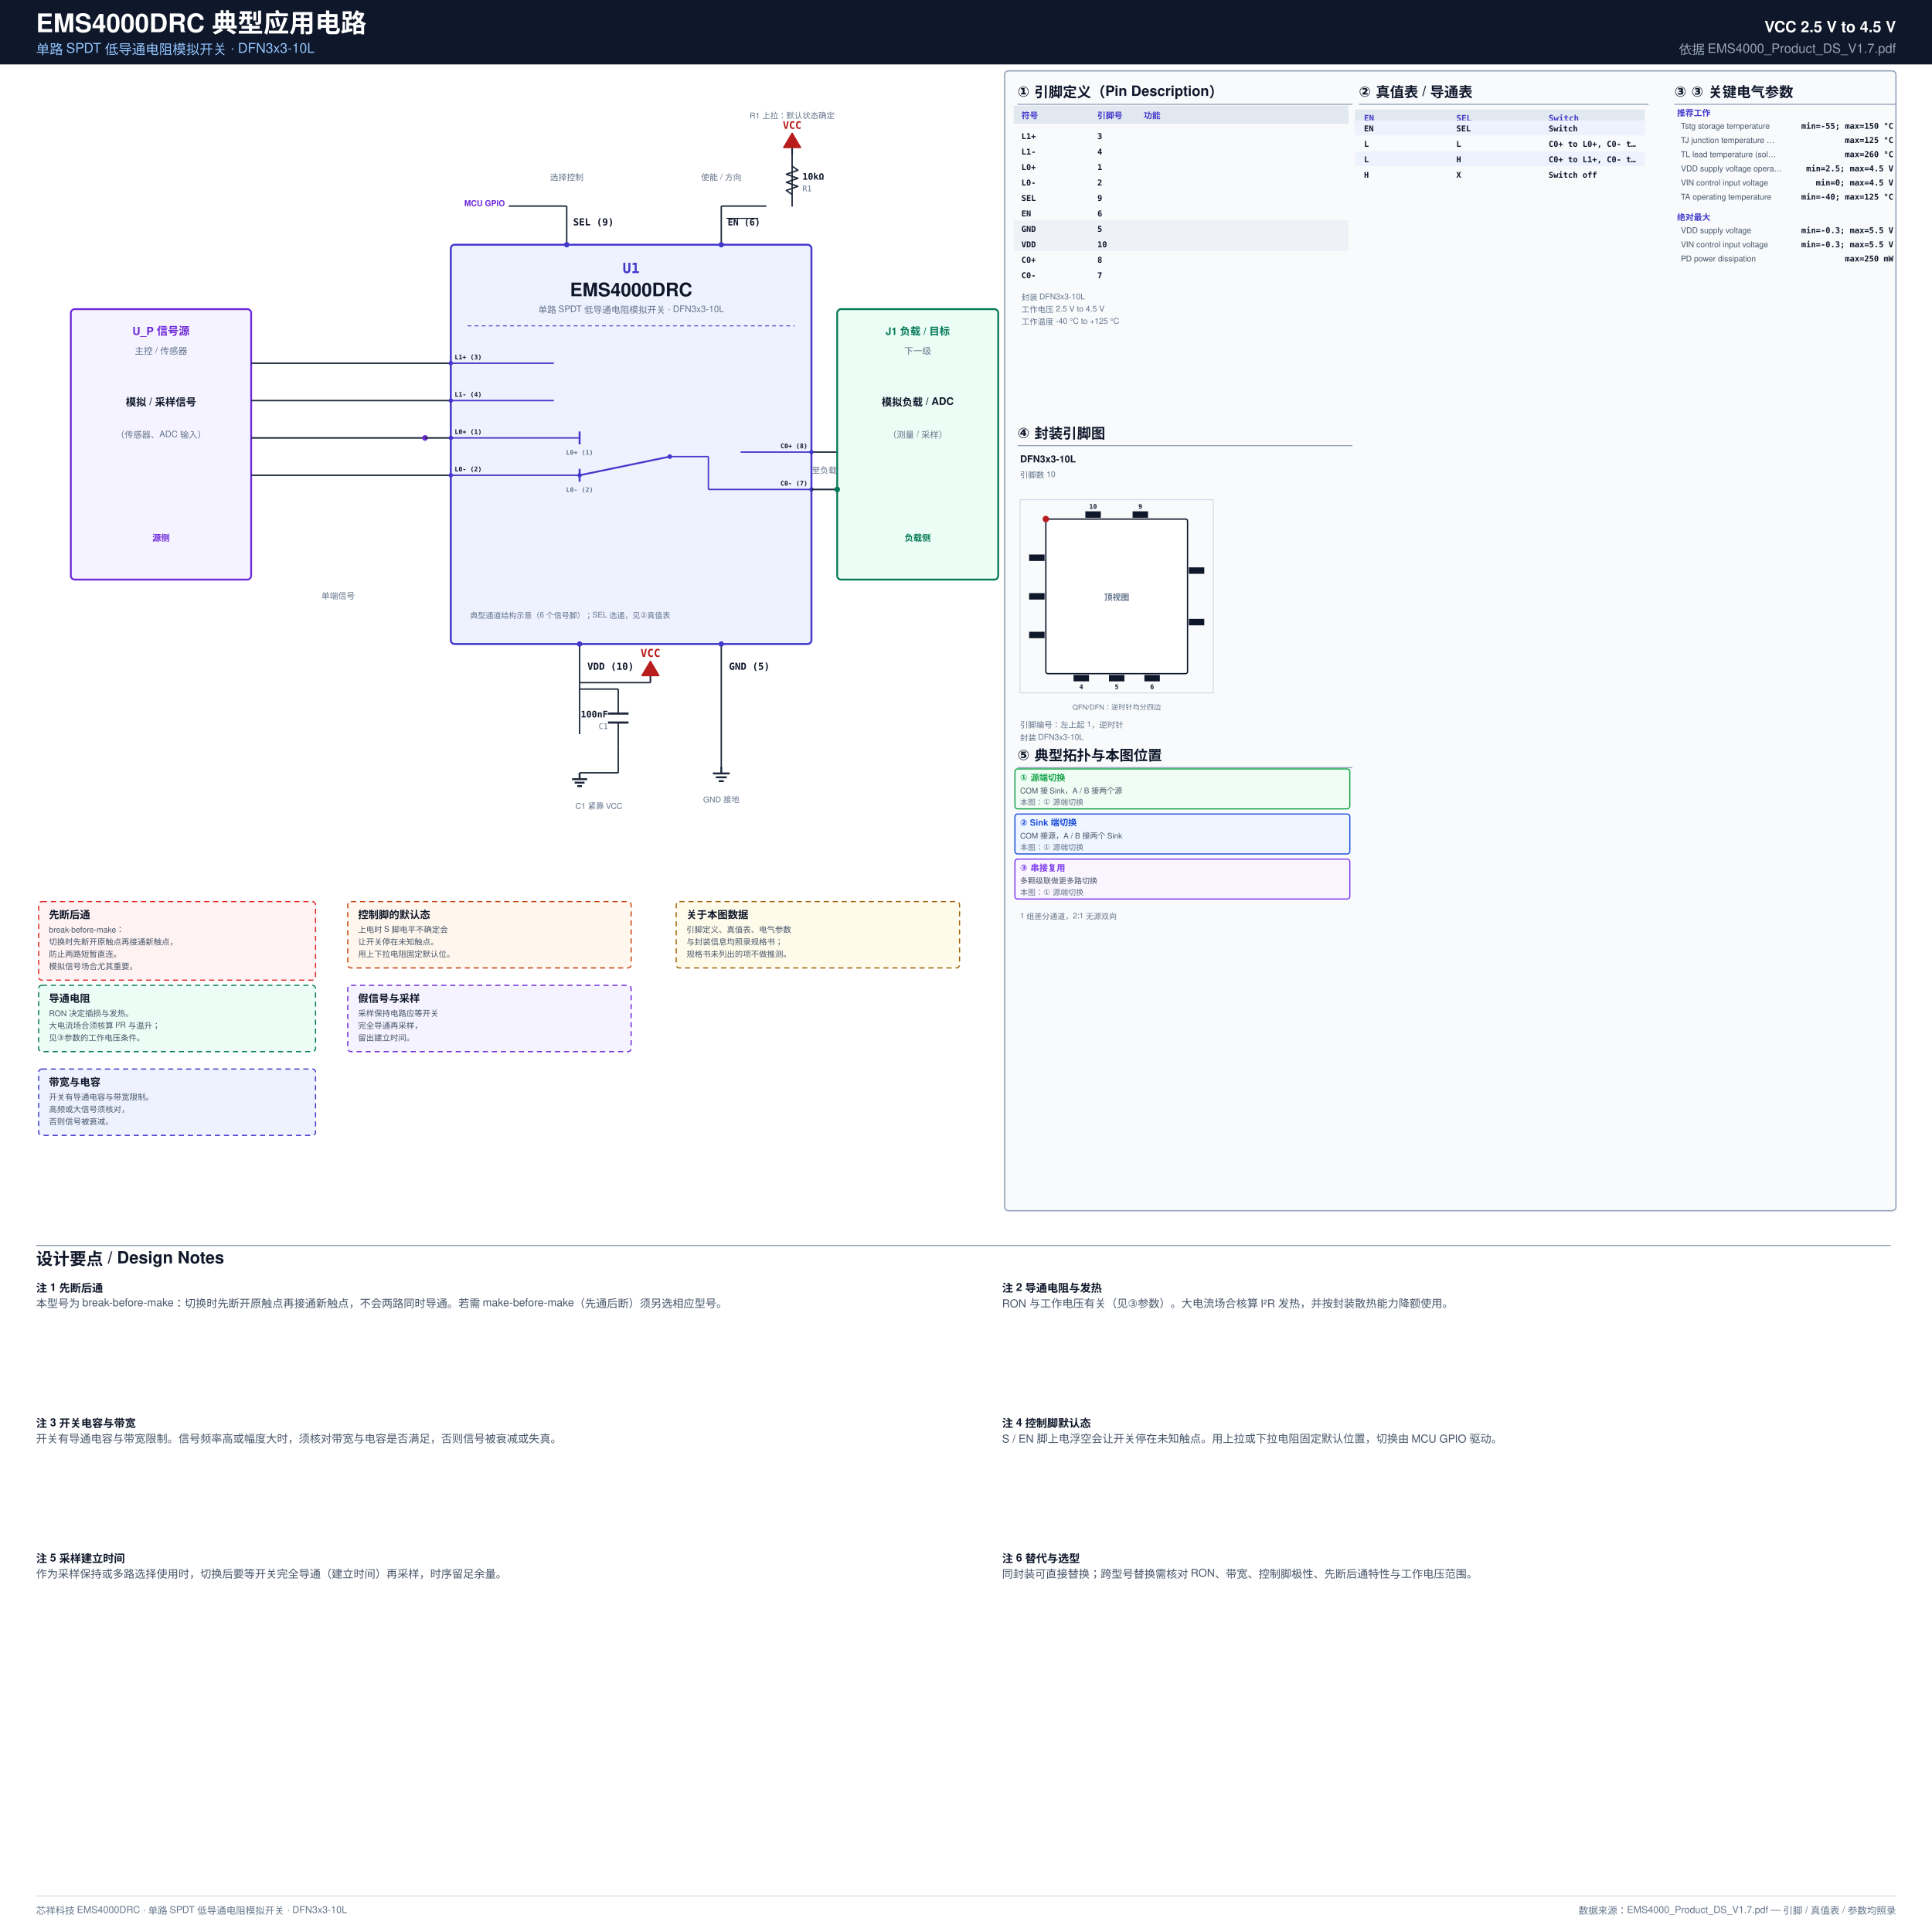
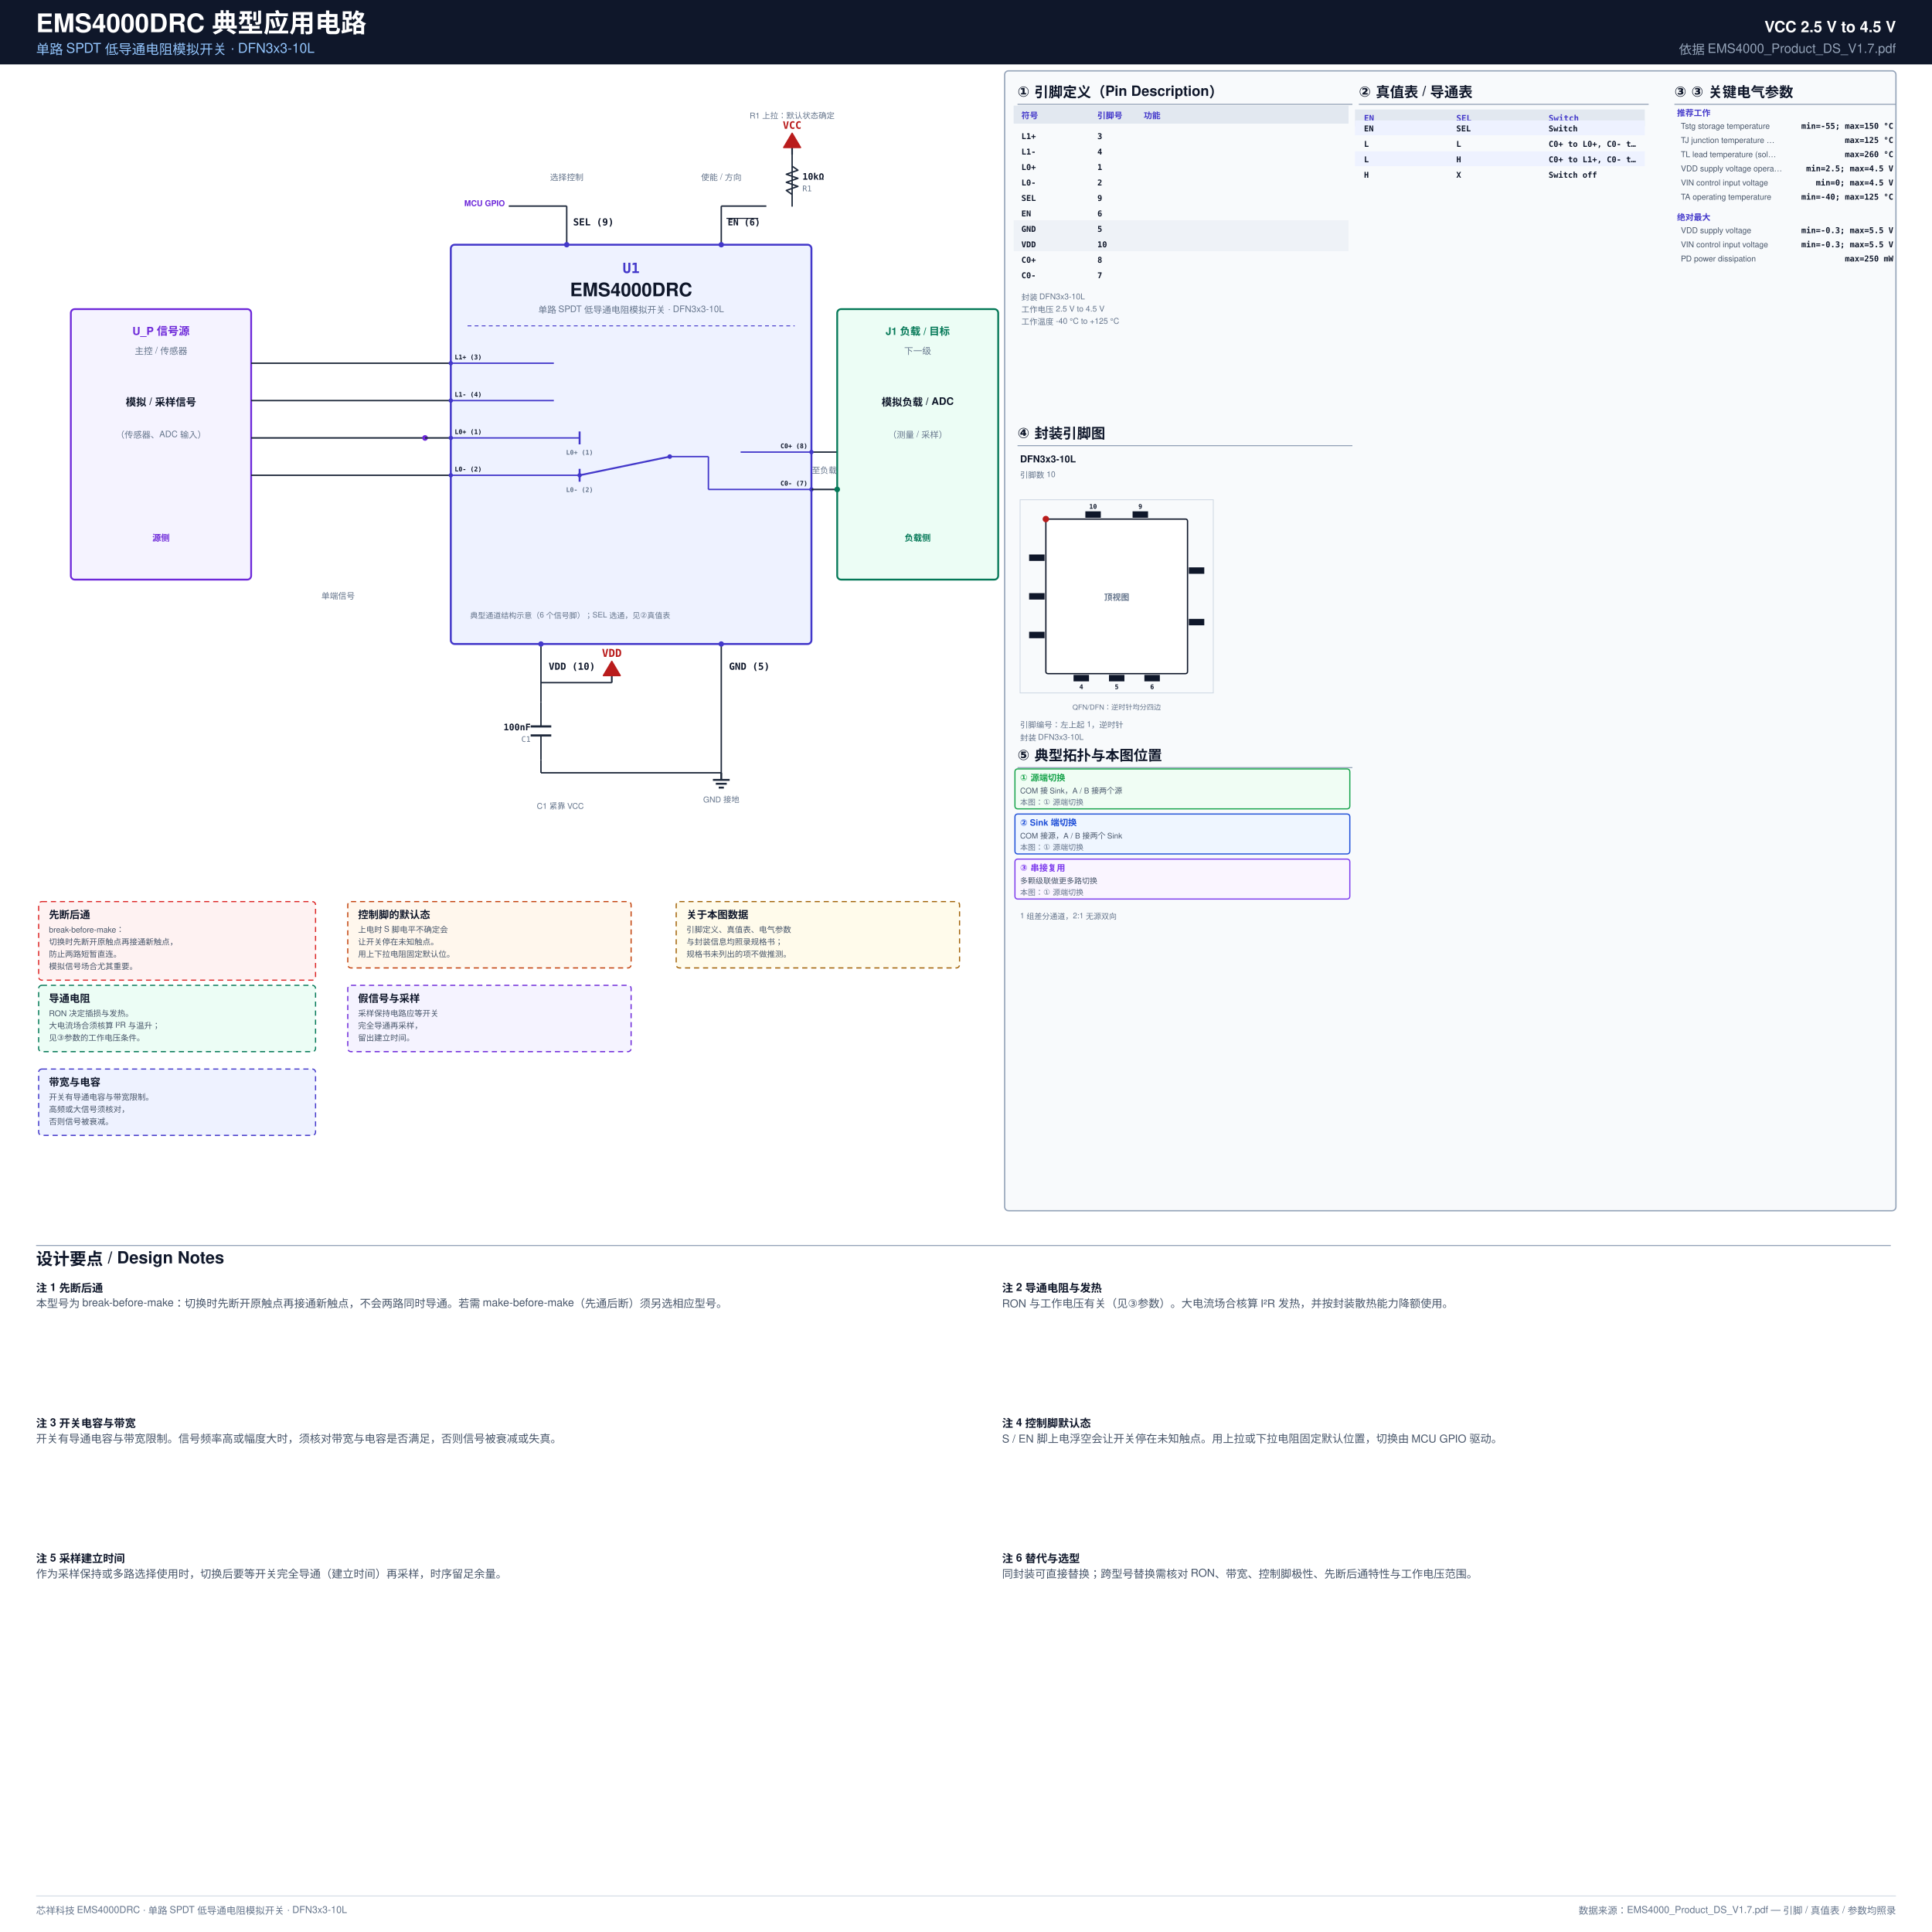
<svg xmlns="http://www.w3.org/2000/svg" width="3000" height="3000" viewBox="0 0 3000 3000">
  <rect x="0" y="0" width="3000" height="3000" rx="0" fill="#ffffff" stroke="none" stroke-width="0" />
  <rect x="0" y="0" width="3000" height="100" rx="0" fill="#0f172a" stroke="none" stroke-width="0" />
  <text x="56" y="50" font-family="PingFang SC, Helvetica Neue, Helvetica, Arial, sans-serif" font-size="40" fill="#ffffff" text-anchor="start" font-weight="700">EMS4000DRC 典型应用电路</text>
  <text x="56" y="84" font-family="PingFang SC, Helvetica Neue, Helvetica, Arial, sans-serif" font-size="21" fill="#93c5fd" text-anchor="start" font-weight="500">单路 SPDT 低导通电阻模拟开关 · DFN3x3-10L</text>
  <text x="2944" y="50" font-family="PingFang SC, Helvetica Neue, Helvetica, Arial, sans-serif" font-size="24" fill="#ffffff" text-anchor="end" font-weight="600">VCC 2.5 V to 4.5 V</text>
  <text x="2944" y="84" font-family="PingFang SC, Helvetica Neue, Helvetica, Arial, sans-serif" font-size="20" fill="#94a3b8" text-anchor="end" font-weight="normal">依据 EMS4000_Product_DS_V1.7.pdf</text>
  <rect x="110" y="480" width="280" height="420" rx="6" fill="#f5f3ff" stroke="#6d28d9" stroke-width="2.8" />
  <text x="250" y="520" font-family="PingFang SC, Helvetica Neue, Helvetica, Arial, sans-serif" font-size="17" fill="#6d28d9" text-anchor="middle" font-weight="700">U_P  信号源</text>
  <text x="250" y="550" font-family="PingFang SC, Helvetica Neue, Helvetica, Arial, sans-serif" font-size="14" fill="#64748b" text-anchor="middle" font-weight="normal">主控 / 传感器</text>
  <text x="250" y="630" font-family="PingFang SC, Helvetica Neue, Helvetica, Arial, sans-serif" font-size="16" fill="#0f172a" text-anchor="middle" font-weight="700">模拟 / 采样信号</text>
  <text x="250" y="680" font-family="PingFang SC, Helvetica Neue, Helvetica, Arial, sans-serif" font-size="13.5" fill="#64748b" text-anchor="middle" font-weight="normal">（传感器、ADC 输入）</text>
  <text x="250" y="840" font-family="PingFang SC, Helvetica Neue, Helvetica, Arial, sans-serif" font-size="13.5" fill="#6d28d9" text-anchor="middle" font-weight="600">源侧</text>
  <line x1="390" y1="680" x2="660" y2="680" stroke="#1e293b" stroke-width="2.4" />
  <circle cx="660" cy="680" r="4.4" fill="#6d28d9" />
  <text x="525.0" y="930" font-family="PingFang SC, Helvetica Neue, Helvetica, Arial, sans-serif" font-size="13" fill="#64748b" text-anchor="middle" font-weight="normal">单端信号</text>
  <rect x="700" y="380" width="560" height="620" rx="6" fill="#eef2ff" stroke="#4338ca" stroke-width="3.0" />
  <text x="980.0" y="424" font-family="Menlo, Monaco, Consolas, monospace" font-size="22" fill="#4338ca" text-anchor="middle" font-weight="700">U1</text>
  <text x="980.0" y="460" font-family="PingFang SC, Helvetica Neue, Helvetica, Arial, sans-serif" font-size="29" fill="#0f172a" text-anchor="middle" font-weight="700">EMS4000DRC</text>
  <text x="980.0" y="486" font-family="PingFang SC, Helvetica Neue, Helvetica, Arial, sans-serif" font-size="14" fill="#64748b" text-anchor="middle" font-weight="normal">单路 SPDT 低导通电阻模拟开关 · DFN3x3-10L</text>
  <line x1="726" y1="506" x2="1234" y2="506" stroke="#4338ca" stroke-width="1.4" stroke-dasharray="6 5" />
  <line x1="390" y1="564.0" x2="700" y2="564.0" stroke="#1e293b" stroke-width="2.2" />
  <circle cx="700" cy="564.0" r="3.4" fill="#4338ca" />
  <line x1="390" y1="622.0" x2="700" y2="622.0" stroke="#1e293b" stroke-width="2.2" />
  <circle cx="700" cy="622.0" r="3.4" fill="#4338ca" />
  <line x1="660" y1="680.0" x2="700" y2="680.0" stroke="#1e293b" stroke-width="2.4" />
  <circle cx="700" cy="680.0" r="3.4" fill="#4338ca" />
  <line x1="390" y1="738.0" x2="700" y2="738.0" stroke="#1e293b" stroke-width="2.2" />
  <circle cx="700" cy="738.0" r="3.4" fill="#4338ca" />
  <line x1="1260" y1="702.0" x2="1300" y2="702.0" stroke="#1e293b" stroke-width="2.2" />
  <circle cx="1260" cy="702.0" r="3.4" fill="#4338ca" />
  <circle cx="1260" cy="760.0" r="3.4" fill="#4338ca" />
  <line x1="700" y1="564.0" x2="860" y2="564.0" stroke="#4338ca" stroke-width="2.2" />
  <text x="706" y="558.0" font-family="Menlo, Monaco, Consolas, monospace" font-size="10" fill="#0f172a" text-anchor="start" font-weight="600">L1+ (3)</text>
  <line x1="700" y1="622.0" x2="860" y2="622.0" stroke="#4338ca" stroke-width="2.2" />
  <text x="706" y="616.0" font-family="Menlo, Monaco, Consolas, monospace" font-size="10" fill="#0f172a" text-anchor="start" font-weight="600">L1- (4)</text>
  <line x1="700" y1="680.0" x2="900" y2="680.0" stroke="#4338ca" stroke-width="2.2" />
  <text x="706" y="674.0" font-family="Menlo, Monaco, Consolas, monospace" font-size="10" fill="#0f172a" text-anchor="start" font-weight="600">L0+ (1)</text>
  <line x1="700" y1="738.0" x2="900" y2="738.0" stroke="#4338ca" stroke-width="2.2" />
  <text x="706" y="732.0" font-family="Menlo, Monaco, Consolas, monospace" font-size="10" fill="#0f172a" text-anchor="start" font-weight="600">L0- (2)</text>
  <line x1="1150" y1="702.0" x2="1260" y2="702.0" stroke="#4338ca" stroke-width="2.2" />
  <text x="1254" y="696.0" font-family="Menlo, Monaco, Consolas, monospace" font-size="10" fill="#0f172a" text-anchor="end" font-weight="600">C0+ (8)</text>
  <text x="1254" y="754.0" font-family="Menlo, Monaco, Consolas, monospace" font-size="10" fill="#0f172a" text-anchor="end" font-weight="600">C0- (7)</text>
  <line x1="900" y1="670.0" x2="900" y2="690.0" stroke="#4338ca" stroke-width="3.0" />
  <line x1="900" y1="728.0" x2="900" y2="748.0" stroke="#4338ca" stroke-width="3.0" />
  <line x1="1040" y1="709.0" x2="1100" y2="709.0" stroke="#4338ca" stroke-width="2.2" />
  <line x1="1100" y1="709.0" x2="1100" y2="760" stroke="#4338ca" stroke-width="2.2" />
  <line x1="1100" y1="760" x2="1260" y2="760" stroke="#4338ca" stroke-width="2.2" />
  <circle cx="1040" cy="709.0" r="3.6" fill="#4338ca" />
  <line x1="1040" y1="709.0" x2="900" y2="738.0" stroke="#4338ca" stroke-width="2.8" />
  <circle cx="900" cy="738.0" r="3.4" fill="#4338ca" />
  <text x="900" y="706.0" font-family="Menlo, Monaco, Consolas, monospace" font-size="10" fill="#64748b" text-anchor="middle" font-weight="700">L0+ (1)</text>
  <text x="900" y="764.0" font-family="Menlo, Monaco, Consolas, monospace" font-size="10" fill="#64748b" text-anchor="middle" font-weight="700">L0- (2)</text>
  <text x="730" y="960" font-family="PingFang SC, Helvetica Neue, Helvetica, Arial, sans-serif" font-size="12" fill="#64748b" text-anchor="start" font-weight="normal">典型通道结构示意（6 个信号脚）；SEL 选通，见②真值表</text>
  <rect x="1300" y="480" width="250" height="420" rx="6" fill="#ecfdf5" stroke="#047857" stroke-width="2.8" />
  <text x="1425" y="520" font-family="PingFang SC, Helvetica Neue, Helvetica, Arial, sans-serif" font-size="16" fill="#047857" text-anchor="middle" font-weight="700">J1  负载 / 目标</text>
  <text x="1425" y="550" font-family="PingFang SC, Helvetica Neue, Helvetica, Arial, sans-serif" font-size="14" fill="#64748b" text-anchor="middle" font-weight="normal">下一级</text>
  <text x="1425" y="630" font-family="PingFang SC, Helvetica Neue, Helvetica, Arial, sans-serif" font-size="16" fill="#0f172a" text-anchor="middle" font-weight="700">模拟负载 / ADC</text>
  <text x="1425" y="680" font-family="PingFang SC, Helvetica Neue, Helvetica, Arial, sans-serif" font-size="13.5" fill="#64748b" text-anchor="middle" font-weight="normal">（测量 / 采样）</text>
  <text x="1425" y="840" font-family="PingFang SC, Helvetica Neue, Helvetica, Arial, sans-serif" font-size="13.5" fill="#047857" text-anchor="middle" font-weight="600">负载侧</text>
  <line x1="1260" y1="760" x2="1300" y2="760" stroke="#1e293b" stroke-width="2.4" />
  <circle cx="1300" cy="760" r="4.4" fill="#047857" />
  <text x="1280.0" y="735" font-family="PingFang SC, Helvetica Neue, Helvetica, Arial, sans-serif" font-size="13" fill="#64748b" text-anchor="middle" font-weight="normal">至负载</text>
  <line x1="880" y1="320" x2="880" y2="380" stroke="#1e293b" stroke-width="2.2" />
  <circle cx="880" cy="380" r="4.2" fill="#4338ca" />
  <text x="890" y="350" font-family="Menlo, Monaco, Consolas, monospace" font-size="15" fill="#0f172a" text-anchor="start" font-weight="600">SEL (9)</text>
  <text x="880" y="280" font-family="PingFang SC, Helvetica Neue, Helvetica, Arial, sans-serif" font-size="13" fill="#64748b" text-anchor="middle" font-weight="normal">选择控制</text>
  <line x1="790" y1="320" x2="880" y2="320" stroke="#1e293b" stroke-width="2.2" />
  <text x="784" y="320" font-family="PingFang SC, Helvetica Neue, Helvetica, Arial, sans-serif" font-size="12.5" fill="#6d28d9" text-anchor="end" font-weight="600">MCU GPIO</text>
  <line x1="1120" y1="320" x2="1120" y2="380" stroke="#1e293b" stroke-width="2.2" />
  <circle cx="1120" cy="380" r="4.2" fill="#4338ca" />
  <text x="1130" y="350" font-family="Menlo, Monaco, Consolas, monospace" font-size="14" fill="#0f172a" text-anchor="start" font-weight="600">EN (6)</text>
  <line x1="1128" y1="339.08" x2="1177.4" y2="339.08" stroke="#0f172a" stroke-width="1.5" />
  <line x1="1120" y1="320" x2="1190" y2="320" stroke="#1e293b" stroke-width="2.2" />
  <path d="M1230.0,320.0 L1230.0,258.0 L1239.0,264.3 L1221.0,270.6 L1239.0,276.9 L1221.0,283.1 L1239.0,289.4 L1221.0,295.7 L1230.0,302.0 L1230.0,240.0" stroke="#1e293b" stroke-width="2.2" fill="none" stroke-linejoin="round" stroke-linecap="round" />
  <text x="1246" y="279.0" font-family="Menlo, Monaco, Consolas, monospace" font-size="14" fill="#0f172a" text-anchor="start" font-weight="700">10kΩ</text>
  <text x="1246" y="297.0" font-family="Menlo, Monaco, Consolas, monospace" font-size="12" fill="#64748b" text-anchor="start" font-weight="500">R1</text>
  <line x1="1230" y1="240" x2="1230" y2="229" stroke="#1e293b" stroke-width="2.6" />
  <path d="M1217,229 L1243,229 L1230,207 Z" stroke="#b91c1c" stroke-width="2.2" fill="#b91c1c" stroke-linejoin="round" stroke-linecap="round" />
  <text x="1230" y="200" font-family="Menlo, Monaco, Consolas, monospace" font-size="16" fill="#b91c1c" text-anchor="middle" font-weight="700">VCC</text>
  <text x="1230" y="184" font-family="PingFang SC, Helvetica Neue, Helvetica, Arial, sans-serif" font-size="12.5" fill="#64748b" text-anchor="middle" font-weight="normal">R1 上拉：默认状态确定</text>
  <text x="1120" y="280" font-family="PingFang SC, Helvetica Neue, Helvetica, Arial, sans-serif" font-size="13" fill="#64748b" text-anchor="middle" font-weight="normal">使能 / 方向</text>
-   <line x1="900" y1="1000" x2="900" y2="1140" stroke="#1e293b" stroke-width="2.2" />
-   <circle cx="900" cy="1000" r="4.2" fill="#4338ca" />
-   <text x="912" y="1040" font-family="Menlo, Monaco, Consolas, monospace" font-size="15" fill="#0f172a" text-anchor="start" font-weight="600">VDD (10)</text>
-   <line x1="900" y1="1060" x2="1010" y2="1060" stroke="#1e293b" stroke-width="2.2" />
-   <line x1="1010" y1="1060" x2="1010" y2="1049" stroke="#1e293b" stroke-width="2.6" />
-   <path d="M997,1049 L1023,1049 L1010,1027 Z" stroke="#b91c1c" stroke-width="2.2" fill="#b91c1c" stroke-linejoin="round" stroke-linecap="round" />
-   <text x="1010" y="1020" font-family="Menlo, Monaco, Consolas, monospace" font-size="17" fill="#b91c1c" text-anchor="middle" font-weight="700">VCC</text>
-   <line x1="960" y1="1070" x2="960" y2="1108.0" stroke="#1e293b" stroke-width="2.2" />
-   <line x1="944.0" y1="1108.0" x2="976.0" y2="1108.0" stroke="#1e293b" stroke-width="3.4" />
-   <line x1="944.0" y1="1122.0" x2="976.0" y2="1122.0" stroke="#1e293b" stroke-width="3.4" />
-   <line x1="960" y1="1122.0" x2="960" y2="1160" stroke="#1e293b" stroke-width="2.2" />
-   <text x="944" y="1114.0" font-family="Menlo, Monaco, Consolas, monospace" font-size="14" fill="#0f172a" text-anchor="end" font-weight="700">100nF</text>
-   <text x="944" y="1132.0" font-family="Menlo, Monaco, Consolas, monospace" font-size="12" fill="#64748b" text-anchor="end" font-weight="500">C1</text>
-   <line x1="900" y1="1070" x2="960" y2="1070" stroke="#1e293b" stroke-width="2.2" />
-   <line x1="960" y1="1160" x2="960" y2="1200" stroke="#1e293b" stroke-width="2.2" />
-   <line x1="900" y1="1200" x2="960" y2="1200" stroke="#1e293b" stroke-width="2.2" />
-   <line x1="900" y1="1200" x2="900" y2="1209.9" stroke="#1e293b" stroke-width="3.0" />
-   <line x1="888.3" y1="1209.9" x2="911.7" y2="1209.9" stroke="#1e293b" stroke-width="3.0" />
-   <line x1="892.35" y1="1215.3" x2="907.65" y2="1215.3" stroke="#1e293b" stroke-width="3.0" />
-   <line x1="896.4" y1="1220.7" x2="903.6" y2="1220.7" stroke="#1e293b" stroke-width="3.0" />
-   <text x="930" y="1256" font-family="PingFang SC, Helvetica Neue, Helvetica, Arial, sans-serif" font-size="12.5" fill="#64748b" text-anchor="middle" font-weight="normal">C1 紧靠 VCC</text>
-   <line x1="1120" y1="1000" x2="1120" y2="1190" stroke="#1e293b" stroke-width="2.2" />
+   <line x1="840" y1="1000" x2="840" y2="1090" stroke="#1e293b" stroke-width="2.2" />
+   <circle cx="840" cy="1000" r="4.2" fill="#4338ca" />
+   <text x="852" y="1040" font-family="Menlo, Monaco, Consolas, monospace" font-size="15" fill="#0f172a" text-anchor="start" font-weight="600">VDD (10)</text>
+   <line x1="840" y1="1060" x2="950" y2="1060" stroke="#1e293b" stroke-width="2.2" />
+   <line x1="950" y1="1060" x2="950" y2="1049" stroke="#1e293b" stroke-width="2.6" />
+   <path d="M937,1049 L963,1049 L950,1027 Z" stroke="#b91c1c" stroke-width="2.2" fill="#b91c1c" stroke-linejoin="round" stroke-linecap="round" />
+   <text x="950" y="1020" font-family="Menlo, Monaco, Consolas, monospace" font-size="17" fill="#b91c1c" text-anchor="middle" font-weight="700">VDD</text>
+   <line x1="840" y1="1090" x2="840" y2="1128.0" stroke="#1e293b" stroke-width="2.2" />
+   <line x1="824.0" y1="1128.0" x2="856.0" y2="1128.0" stroke="#1e293b" stroke-width="3.4" />
+   <line x1="824.0" y1="1142.0" x2="856.0" y2="1142.0" stroke="#1e293b" stroke-width="3.4" />
+   <line x1="840" y1="1142.0" x2="840" y2="1180" stroke="#1e293b" stroke-width="2.2" />
+   <text x="824" y="1134.0" font-family="Menlo, Monaco, Consolas, monospace" font-size="14" fill="#0f172a" text-anchor="end" font-weight="700">100nF</text>
+   <text x="824" y="1152.0" font-family="Menlo, Monaco, Consolas, monospace" font-size="12" fill="#64748b" text-anchor="end" font-weight="500">C1</text>
+   <line x1="840" y1="1180" x2="840" y2="1200" stroke="#1e293b" stroke-width="2.2" />
+   <text x="870" y="1256" font-family="PingFang SC, Helvetica Neue, Helvetica, Arial, sans-serif" font-size="12.5" fill="#64748b" text-anchor="middle" font-weight="normal">C1 紧靠 VCC</text>
+   <line x1="1120" y1="1000" x2="1120" y2="1200" stroke="#1e293b" stroke-width="2.2" />
  <circle cx="1120" cy="1000" r="4.2" fill="#4338ca" />
  <text x="1132" y="1040" font-family="Menlo, Monaco, Consolas, monospace" font-size="15" fill="#0f172a" text-anchor="start" font-weight="600">GND (5)</text>
-   <line x1="1120" y1="1190" x2="1120" y2="1201.0" stroke="#1e293b" stroke-width="3.0" />
-   <line x1="1107.0" y1="1201.0" x2="1133.0" y2="1201.0" stroke="#1e293b" stroke-width="3.0" />
-   <line x1="1111.5" y1="1207.0" x2="1128.5" y2="1207.0" stroke="#1e293b" stroke-width="3.0" />
-   <line x1="1116.0" y1="1213.0" x2="1124.0" y2="1213.0" stroke="#1e293b" stroke-width="3.0" />
+   <line x1="1120" y1="1200" x2="1120" y2="1211.0" stroke="#1e293b" stroke-width="3.0" />
+   <line x1="1107.0" y1="1211.0" x2="1133.0" y2="1211.0" stroke="#1e293b" stroke-width="3.0" />
+   <line x1="1111.5" y1="1217.0" x2="1128.5" y2="1217.0" stroke="#1e293b" stroke-width="3.0" />
+   <line x1="1116.0" y1="1223.0" x2="1124.0" y2="1223.0" stroke="#1e293b" stroke-width="3.0" />
  <text x="1120" y="1246" font-family="PingFang SC, Helvetica Neue, Helvetica, Arial, sans-serif" font-size="12.5" fill="#64748b" text-anchor="middle" font-weight="normal">GND 接地</text>
+   <line x1="840" y1="1200" x2="1120" y2="1200" stroke="#1e293b" stroke-width="2.2" />
  <rect x="60" y="1400" width="430" height="122" rx="5" fill="#fef2f2" stroke="#dc2626" stroke-width="1.8" stroke-dasharray="8 6" />
  <text x="76" y="1426" font-family="PingFang SC, Helvetica Neue, Helvetica, Arial, sans-serif" font-size="16" fill="#0f172a" text-anchor="start" font-weight="700">先断后通</text>
  <text x="76" y="1448" font-family="PingFang SC, Helvetica Neue, Helvetica, Arial, sans-serif" font-size="12.5" fill="#475569" text-anchor="start" font-weight="normal">break-before-make：</text>
  <text x="76" y="1467" font-family="PingFang SC, Helvetica Neue, Helvetica, Arial, sans-serif" font-size="12.5" fill="#475569" text-anchor="start" font-weight="normal">切换时先断开原触点再接通新触点，</text>
  <text x="76" y="1486" font-family="PingFang SC, Helvetica Neue, Helvetica, Arial, sans-serif" font-size="12.5" fill="#475569" text-anchor="start" font-weight="normal">防止两路短暂直连。</text>
  <text x="76" y="1505" font-family="PingFang SC, Helvetica Neue, Helvetica, Arial, sans-serif" font-size="12.5" fill="#475569" text-anchor="start" font-weight="normal">模拟信号场合尤其重要。</text>
  <rect x="60" y="1530" width="430" height="103" rx="5" fill="#ecfdf5" stroke="#047857" stroke-width="1.8" stroke-dasharray="8 6" />
  <text x="76" y="1556" font-family="PingFang SC, Helvetica Neue, Helvetica, Arial, sans-serif" font-size="16" fill="#0f172a" text-anchor="start" font-weight="700">导通电阻</text>
  <text x="76" y="1578" font-family="PingFang SC, Helvetica Neue, Helvetica, Arial, sans-serif" font-size="12.5" fill="#475569" text-anchor="start" font-weight="normal">RON 决定插损与发热。</text>
  <text x="76" y="1597" font-family="PingFang SC, Helvetica Neue, Helvetica, Arial, sans-serif" font-size="12.5" fill="#475569" text-anchor="start" font-weight="normal">大电流场合须核算 I²R 与温升；</text>
  <text x="76" y="1616" font-family="PingFang SC, Helvetica Neue, Helvetica, Arial, sans-serif" font-size="12.5" fill="#475569" text-anchor="start" font-weight="normal">见③参数的工作电压条件。</text>
  <rect x="60" y="1660" width="430" height="103" rx="5" fill="#eef2ff" stroke="#4338ca" stroke-width="1.8" stroke-dasharray="8 6" />
  <text x="76" y="1686" font-family="PingFang SC, Helvetica Neue, Helvetica, Arial, sans-serif" font-size="16" fill="#0f172a" text-anchor="start" font-weight="700">带宽与电容</text>
  <text x="76" y="1708" font-family="PingFang SC, Helvetica Neue, Helvetica, Arial, sans-serif" font-size="12.5" fill="#475569" text-anchor="start" font-weight="normal">开关有导通电容与带宽限制。</text>
  <text x="76" y="1727" font-family="PingFang SC, Helvetica Neue, Helvetica, Arial, sans-serif" font-size="12.5" fill="#475569" text-anchor="start" font-weight="normal">高频或大信号须核对，</text>
  <text x="76" y="1746" font-family="PingFang SC, Helvetica Neue, Helvetica, Arial, sans-serif" font-size="12.5" fill="#475569" text-anchor="start" font-weight="normal">否则信号被衰减。</text>
  <rect x="540" y="1400" width="440" height="103" rx="5" fill="#fff7ed" stroke="#c2410c" stroke-width="1.8" stroke-dasharray="8 6" />
  <text x="556" y="1426" font-family="PingFang SC, Helvetica Neue, Helvetica, Arial, sans-serif" font-size="16" fill="#0f172a" text-anchor="start" font-weight="700">控制脚的默认态</text>
  <text x="556" y="1448" font-family="PingFang SC, Helvetica Neue, Helvetica, Arial, sans-serif" font-size="12.5" fill="#475569" text-anchor="start" font-weight="normal">上电时 S 脚电平不确定会</text>
  <text x="556" y="1467" font-family="PingFang SC, Helvetica Neue, Helvetica, Arial, sans-serif" font-size="12.5" fill="#475569" text-anchor="start" font-weight="normal">让开关停在未知触点。</text>
  <text x="556" y="1486" font-family="PingFang SC, Helvetica Neue, Helvetica, Arial, sans-serif" font-size="12.5" fill="#475569" text-anchor="start" font-weight="normal">用上下拉电阻固定默认位。</text>
  <rect x="540" y="1530" width="440" height="103" rx="5" fill="#f5f3ff" stroke="#6d28d9" stroke-width="1.8" stroke-dasharray="8 6" />
  <text x="556" y="1556" font-family="PingFang SC, Helvetica Neue, Helvetica, Arial, sans-serif" font-size="16" fill="#0f172a" text-anchor="start" font-weight="700">假信号与采样</text>
  <text x="556" y="1578" font-family="PingFang SC, Helvetica Neue, Helvetica, Arial, sans-serif" font-size="12.5" fill="#475569" text-anchor="start" font-weight="normal">采样保持电路应等开关</text>
  <text x="556" y="1597" font-family="PingFang SC, Helvetica Neue, Helvetica, Arial, sans-serif" font-size="12.5" fill="#475569" text-anchor="start" font-weight="normal">完全导通再采样，</text>
  <text x="556" y="1616" font-family="PingFang SC, Helvetica Neue, Helvetica, Arial, sans-serif" font-size="12.5" fill="#475569" text-anchor="start" font-weight="normal">留出建立时间。</text>
  <rect x="1050" y="1400" width="440" height="103" rx="5" fill="#fffbeb" stroke="#a16207" stroke-width="1.8" stroke-dasharray="8 6" />
  <text x="1066" y="1426" font-family="PingFang SC, Helvetica Neue, Helvetica, Arial, sans-serif" font-size="16" fill="#0f172a" text-anchor="start" font-weight="700">关于本图数据</text>
  <text x="1066" y="1448" font-family="PingFang SC, Helvetica Neue, Helvetica, Arial, sans-serif" font-size="12.5" fill="#475569" text-anchor="start" font-weight="normal">引脚定义、真值表、电气参数</text>
  <text x="1066" y="1467" font-family="PingFang SC, Helvetica Neue, Helvetica, Arial, sans-serif" font-size="12.5" fill="#475569" text-anchor="start" font-weight="normal">与封装信息均照录规格书；</text>
  <text x="1066" y="1486" font-family="PingFang SC, Helvetica Neue, Helvetica, Arial, sans-serif" font-size="12.5" fill="#475569" text-anchor="start" font-weight="normal">规格书未列出的项不做推测。</text>
  <rect x="1560" y="110" width="1384" height="1770" rx="6" fill="#f8fafc" stroke="#94a3b8" stroke-width="2.0" />
  <text x="1580" y="150" font-family="PingFang SC, Helvetica Neue, Helvetica, Arial, sans-serif" font-size="22" fill="#0f172a" text-anchor="start" font-weight="700">① 引脚定义（Pin Description）</text>
  <line x1="1580" y1="162" x2="2100" y2="162" stroke="#94a3b8" stroke-width="1.6" />
  <rect x="1574.0" y="164" width="520.0" height="28" rx="0" fill="#e2e8f0" stroke="none" stroke-width="0" />
  <text x="1586.0" y="184" font-family="Menlo, Monaco, Consolas, monospace" font-size="13" fill="#4338ca" text-anchor="start" font-weight="700">符号</text>
  <text x="1704.0" y="184" font-family="Menlo, Monaco, Consolas, monospace" font-size="13" fill="#4338ca" text-anchor="start" font-weight="700">引脚号</text>
  <text x="1776.0" y="184" font-family="Menlo, Monaco, Consolas, monospace" font-size="13" fill="#4338ca" text-anchor="start" font-weight="700">功能</text>
  <text x="1586.0" y="216" font-family="Menlo, Monaco, Consolas, monospace" font-size="12.5" fill="#0f172a" text-anchor="start" font-weight="600">L1+</text>
  <text x="1704.0" y="216" font-family="Menlo, Monaco, Consolas, monospace" font-size="12.5" fill="#0f172a" text-anchor="start" font-weight="600">3</text>
  <text x="1586.0" y="240" font-family="Menlo, Monaco, Consolas, monospace" font-size="12.5" fill="#0f172a" text-anchor="start" font-weight="600">L1-</text>
  <text x="1704.0" y="240" font-family="Menlo, Monaco, Consolas, monospace" font-size="12.5" fill="#0f172a" text-anchor="start" font-weight="600">4</text>
  <text x="1586.0" y="264" font-family="Menlo, Monaco, Consolas, monospace" font-size="12.5" fill="#0f172a" text-anchor="start" font-weight="600">L0+</text>
  <text x="1704.0" y="264" font-family="Menlo, Monaco, Consolas, monospace" font-size="12.5" fill="#0f172a" text-anchor="start" font-weight="600">1</text>
  <text x="1586.0" y="288" font-family="Menlo, Monaco, Consolas, monospace" font-size="12.5" fill="#0f172a" text-anchor="start" font-weight="600">L0-</text>
  <text x="1704.0" y="288" font-family="Menlo, Monaco, Consolas, monospace" font-size="12.5" fill="#0f172a" text-anchor="start" font-weight="600">2</text>
  <text x="1586.0" y="312" font-family="Menlo, Monaco, Consolas, monospace" font-size="12.5" fill="#0f172a" text-anchor="start" font-weight="600">SEL</text>
  <text x="1704.0" y="312" font-family="Menlo, Monaco, Consolas, monospace" font-size="12.5" fill="#0f172a" text-anchor="start" font-weight="600">9</text>
  <text x="1586.0" y="336" font-family="Menlo, Monaco, Consolas, monospace" font-size="12.5" fill="#0f172a" text-anchor="start" font-weight="600">EN</text>
  <text x="1704.0" y="336" font-family="Menlo, Monaco, Consolas, monospace" font-size="12.5" fill="#0f172a" text-anchor="start" font-weight="600">6</text>
  <rect x="1574.0" y="342" width="520.0" height="24" rx="0" fill="#eef2f7" stroke="none" stroke-width="0" />
  <text x="1586.0" y="360" font-family="Menlo, Monaco, Consolas, monospace" font-size="12.5" fill="#0f172a" text-anchor="start" font-weight="600">GND</text>
  <text x="1704.0" y="360" font-family="Menlo, Monaco, Consolas, monospace" font-size="12.5" fill="#0f172a" text-anchor="start" font-weight="600">5</text>
  <rect x="1574.0" y="366" width="520.0" height="24" rx="0" fill="#eef2f7" stroke="none" stroke-width="0" />
  <text x="1586.0" y="384" font-family="Menlo, Monaco, Consolas, monospace" font-size="12.5" fill="#0f172a" text-anchor="start" font-weight="600">VDD</text>
  <text x="1704.0" y="384" font-family="Menlo, Monaco, Consolas, monospace" font-size="12.5" fill="#0f172a" text-anchor="start" font-weight="600">10</text>
  <text x="1586.0" y="408" font-family="Menlo, Monaco, Consolas, monospace" font-size="12.5" fill="#0f172a" text-anchor="start" font-weight="600">C0+</text>
  <text x="1704.0" y="408" font-family="Menlo, Monaco, Consolas, monospace" font-size="12.5" fill="#0f172a" text-anchor="start" font-weight="600">8</text>
  <text x="1586.0" y="432" font-family="Menlo, Monaco, Consolas, monospace" font-size="12.5" fill="#0f172a" text-anchor="start" font-weight="600">C0-</text>
  <text x="1704.0" y="432" font-family="Menlo, Monaco, Consolas, monospace" font-size="12.5" fill="#0f172a" text-anchor="start" font-weight="600">7</text>
  <text x="1586" y="466" font-family="PingFang SC, Helvetica Neue, Helvetica, Arial, sans-serif" font-size="12.5" fill="#64748b" text-anchor="start" font-weight="normal">封装 DFN3x3-10L</text>
  <text x="1586" y="485" font-family="PingFang SC, Helvetica Neue, Helvetica, Arial, sans-serif" font-size="12.5" fill="#64748b" text-anchor="start" font-weight="normal">工作电压 2.5 V to 4.5 V</text>
  <text x="1586" y="504" font-family="PingFang SC, Helvetica Neue, Helvetica, Arial, sans-serif" font-size="12.5" fill="#64748b" text-anchor="start" font-weight="normal">工作温度 -40 °C to +125 °C</text>
  <text x="2110" y="150" font-family="PingFang SC, Helvetica Neue, Helvetica, Arial, sans-serif" font-size="22" fill="#0f172a" text-anchor="start" font-weight="700">② 真值表 / 导通表</text>
  <line x1="2110" y1="162" x2="2560" y2="162" stroke="#94a3b8" stroke-width="1.6" />
  <rect x="2104" y="170" width="450" height="26" rx="0" fill="#e2e8f0" stroke="none" stroke-width="0" />
  <text x="2118" y="188" font-family="Menlo, Monaco, Consolas, monospace" font-size="13" fill="#4338ca" text-anchor="start" font-weight="700">EN</text>
  <text x="2261.333" y="188" font-family="Menlo, Monaco, Consolas, monospace" font-size="13" fill="#4338ca" text-anchor="start" font-weight="700">SEL</text>
  <text x="2404.667" y="188" font-family="Menlo, Monaco, Consolas, monospace" font-size="13" fill="#4338ca" text-anchor="start" font-weight="700">Switch</text>
  <rect x="2104" y="187" width="450" height="23" rx="0" fill="#eef2ff" stroke="none" stroke-width="0" />
  <text x="2118" y="204" font-family="Menlo, Monaco, Consolas, monospace" font-size="12.5" fill="#0f172a" text-anchor="start" font-weight="600">EN</text>
  <text x="2261.333" y="204" font-family="Menlo, Monaco, Consolas, monospace" font-size="12.5" fill="#0f172a" text-anchor="start" font-weight="600">SEL</text>
  <text x="2404.667" y="204" font-family="Menlo, Monaco, Consolas, monospace" font-size="12.5" fill="#0f172a" text-anchor="start" font-weight="600">Switch</text>
  <text x="2118" y="228" font-family="Menlo, Monaco, Consolas, monospace" font-size="12.5" fill="#0f172a" text-anchor="start" font-weight="600">L</text>
  <text x="2261.333" y="228" font-family="Menlo, Monaco, Consolas, monospace" font-size="12.5" fill="#0f172a" text-anchor="start" font-weight="600">L</text>
  <text x="2404.667" y="228" font-family="Menlo, Monaco, Consolas, monospace" font-size="12.5" fill="#0f172a" text-anchor="start" font-weight="600">C0+ to L0+, C0- t…</text>
  <rect x="2104" y="235" width="450" height="23" rx="0" fill="#eef2ff" stroke="none" stroke-width="0" />
  <text x="2118" y="252" font-family="Menlo, Monaco, Consolas, monospace" font-size="12.5" fill="#0f172a" text-anchor="start" font-weight="600">L</text>
  <text x="2261.333" y="252" font-family="Menlo, Monaco, Consolas, monospace" font-size="12.5" fill="#0f172a" text-anchor="start" font-weight="600">H</text>
  <text x="2404.667" y="252" font-family="Menlo, Monaco, Consolas, monospace" font-size="12.5" fill="#0f172a" text-anchor="start" font-weight="600">C0+ to L1+, C0- t…</text>
  <text x="2118" y="276" font-family="Menlo, Monaco, Consolas, monospace" font-size="12.5" fill="#0f172a" text-anchor="start" font-weight="600">H</text>
  <text x="2261.333" y="276" font-family="Menlo, Monaco, Consolas, monospace" font-size="12.5" fill="#0f172a" text-anchor="start" font-weight="600">X</text>
  <text x="2404.667" y="276" font-family="Menlo, Monaco, Consolas, monospace" font-size="12.5" fill="#0f172a" text-anchor="start" font-weight="600">Switch off</text>
  <text x="2600" y="150" font-family="PingFang SC, Helvetica Neue, Helvetica, Arial, sans-serif" font-size="22" fill="#0f172a" text-anchor="start" font-weight="700">③ ③ 关键电气参数</text>
  <line x1="2600" y1="162" x2="2944" y2="162" stroke="#94a3b8" stroke-width="1.6" />
  <text x="2604" y="180" font-family="PingFang SC, Helvetica Neue, Helvetica, Arial, sans-serif" font-size="13" fill="#4338ca" text-anchor="start" font-weight="700">推荐工作</text>
  <text x="2610" y="200" font-family="PingFang SC, Helvetica Neue, Helvetica, Arial, sans-serif" font-size="12.5" fill="#475569" text-anchor="start" font-weight="normal">Tstg storage temperature</text>
  <text x="2940" y="200" font-family="Menlo, Monaco, Consolas, monospace" font-size="12.5" fill="#0f172a" text-anchor="end" font-weight="600">min=-55; max=150 °C</text>
  <text x="2610" y="222" font-family="PingFang SC, Helvetica Neue, Helvetica, Arial, sans-serif" font-size="12.5" fill="#475569" text-anchor="start" font-weight="normal">TJ junction temperature …</text>
  <text x="2940" y="222" font-family="Menlo, Monaco, Consolas, monospace" font-size="12.5" fill="#0f172a" text-anchor="end" font-weight="600">max=125 °C</text>
  <text x="2610" y="244" font-family="PingFang SC, Helvetica Neue, Helvetica, Arial, sans-serif" font-size="12.5" fill="#475569" text-anchor="start" font-weight="normal">TL lead temperature (sol…</text>
  <text x="2940" y="244" font-family="Menlo, Monaco, Consolas, monospace" font-size="12.5" fill="#0f172a" text-anchor="end" font-weight="600">max=260 °C</text>
  <text x="2610" y="266" font-family="PingFang SC, Helvetica Neue, Helvetica, Arial, sans-serif" font-size="12.5" fill="#475569" text-anchor="start" font-weight="normal">VDD supply voltage opera…</text>
  <text x="2940" y="266" font-family="Menlo, Monaco, Consolas, monospace" font-size="12.5" fill="#0f172a" text-anchor="end" font-weight="600">min=2.5; max=4.5 V</text>
  <text x="2610" y="288" font-family="PingFang SC, Helvetica Neue, Helvetica, Arial, sans-serif" font-size="12.5" fill="#475569" text-anchor="start" font-weight="normal">VIN control input voltage</text>
  <text x="2940" y="288" font-family="Menlo, Monaco, Consolas, monospace" font-size="12.5" fill="#0f172a" text-anchor="end" font-weight="600">min=0; max=4.5 V</text>
  <text x="2610" y="310" font-family="PingFang SC, Helvetica Neue, Helvetica, Arial, sans-serif" font-size="12.5" fill="#475569" text-anchor="start" font-weight="normal">TA operating temperature</text>
  <text x="2940" y="310" font-family="Menlo, Monaco, Consolas, monospace" font-size="12.5" fill="#0f172a" text-anchor="end" font-weight="600">min=-40; max=125 °C</text>
  <text x="2604" y="342" font-family="PingFang SC, Helvetica Neue, Helvetica, Arial, sans-serif" font-size="13" fill="#4338ca" text-anchor="start" font-weight="700">绝对最大</text>
  <text x="2610" y="362" font-family="PingFang SC, Helvetica Neue, Helvetica, Arial, sans-serif" font-size="12.5" fill="#475569" text-anchor="start" font-weight="normal">VDD supply voltage</text>
  <text x="2940" y="362" font-family="Menlo, Monaco, Consolas, monospace" font-size="12.5" fill="#0f172a" text-anchor="end" font-weight="600">min=-0.3; max=5.5 V</text>
  <text x="2610" y="384" font-family="PingFang SC, Helvetica Neue, Helvetica, Arial, sans-serif" font-size="12.5" fill="#475569" text-anchor="start" font-weight="normal">VIN control input voltage</text>
  <text x="2940" y="384" font-family="Menlo, Monaco, Consolas, monospace" font-size="12.5" fill="#0f172a" text-anchor="end" font-weight="600">min=-0.3; max=5.5 V</text>
  <text x="2610" y="406" font-family="PingFang SC, Helvetica Neue, Helvetica, Arial, sans-serif" font-size="12.5" fill="#475569" text-anchor="start" font-weight="normal">PD power dissipation</text>
  <text x="2940" y="406" font-family="Menlo, Monaco, Consolas, monospace" font-size="12.5" fill="#0f172a" text-anchor="end" font-weight="600">max=250 mW</text>
  <text x="1580" y="680" font-family="PingFang SC, Helvetica Neue, Helvetica, Arial, sans-serif" font-size="22" fill="#0f172a" text-anchor="start" font-weight="700">④ 封装引脚图</text>
  <line x1="1580" y1="692" x2="2100" y2="692" stroke="#94a3b8" stroke-width="1.6" />
  <text x="1584" y="718" font-family="PingFang SC, Helvetica Neue, Helvetica, Arial, sans-serif" font-size="15" fill="#0f172a" text-anchor="start" font-weight="700">DFN3x3-10L</text>
  <text x="1584" y="742" font-family="PingFang SC, Helvetica Neue, Helvetica, Arial, sans-serif" font-size="12.5" fill="#64748b" text-anchor="start" font-weight="normal">引脚数 10</text>
  <rect x="1584" y="776" width="300" height="300" rx="0" fill="#f8fafc" stroke="#cbd5e1" stroke-width="1.2" />
  <rect x="1624" y="806" width="220" height="240" rx="3" fill="#ffffff" stroke="#0f172a" stroke-width="2.0" />
  <text x="1734.0" y="932.0" font-family="PingFang SC, Helvetica Neue, Helvetica, Arial, sans-serif" font-size="13" fill="#64748b" text-anchor="middle" font-weight="700">顶视图</text>
  <circle cx="1624" cy="806" r="5.0" fill="#b91c1c" />
  <rect x="1598.0" y="861.0" width="24" height="10" rx="0" fill="#0f172a" stroke="none" stroke-width="0" />
  <text x="1610.0" y="870.0" font-family="Menlo, Monaco, Consolas, monospace" font-size="10" fill="#0f172a" text-anchor="middle" font-weight="700">1</text>
  <rect x="1598.0" y="921.0" width="24" height="10" rx="0" fill="#0f172a" stroke="none" stroke-width="0" />
  <text x="1610.0" y="930.0" font-family="Menlo, Monaco, Consolas, monospace" font-size="10" fill="#0f172a" text-anchor="middle" font-weight="700">2</text>
  <rect x="1598.0" y="981.0" width="24" height="10" rx="0" fill="#0f172a" stroke="none" stroke-width="0" />
  <text x="1610.0" y="990.0" font-family="Menlo, Monaco, Consolas, monospace" font-size="10" fill="#0f172a" text-anchor="middle" font-weight="700">3</text>
  <rect x="1667.0" y="1048.0" width="24" height="10" rx="0" fill="#0f172a" stroke="none" stroke-width="0" />
  <text x="1679.0" y="1070.0" font-family="Menlo, Monaco, Consolas, monospace" font-size="10" fill="#0f172a" text-anchor="middle" font-weight="700">4</text>
  <rect x="1722.0" y="1048.0" width="24" height="10" rx="0" fill="#0f172a" stroke="none" stroke-width="0" />
  <text x="1734.0" y="1070.0" font-family="Menlo, Monaco, Consolas, monospace" font-size="10" fill="#0f172a" text-anchor="middle" font-weight="700">5</text>
  <rect x="1777.0" y="1048.0" width="24" height="10" rx="0" fill="#0f172a" stroke="none" stroke-width="0" />
  <text x="1789.0" y="1070.0" font-family="Menlo, Monaco, Consolas, monospace" font-size="10" fill="#0f172a" text-anchor="middle" font-weight="700">6</text>
  <rect x="1846.0" y="961.0" width="24" height="10" rx="0" fill="#0f172a" stroke="none" stroke-width="0" />
  <text x="1858.0" y="970.0" font-family="Menlo, Monaco, Consolas, monospace" font-size="10" fill="#0f172a" text-anchor="middle" font-weight="700">7</text>
  <rect x="1846.0" y="881.0" width="24" height="10" rx="0" fill="#0f172a" stroke="none" stroke-width="0" />
  <text x="1858.0" y="890.0" font-family="Menlo, Monaco, Consolas, monospace" font-size="10" fill="#0f172a" text-anchor="middle" font-weight="700">8</text>
  <rect x="1758.667" y="794.0" width="24" height="10" rx="0" fill="#0f172a" stroke="none" stroke-width="0" />
  <text x="1770.667" y="790.0" font-family="Menlo, Monaco, Consolas, monospace" font-size="10" fill="#0f172a" text-anchor="middle" font-weight="700">9</text>
  <rect x="1685.333" y="794.0" width="24" height="10" rx="0" fill="#0f172a" stroke="none" stroke-width="0" />
  <text x="1697.333" y="790.0" font-family="Menlo, Monaco, Consolas, monospace" font-size="10" fill="#0f172a" text-anchor="middle" font-weight="700">10</text>
  <text x="1734.0" y="1102" font-family="PingFang SC, Helvetica Neue, Helvetica, Arial, sans-serif" font-size="11" fill="#64748b" text-anchor="middle" font-weight="normal">QFN/DFN：逆时针均分四边</text>
  <text x="1584" y="1130" font-family="PingFang SC, Helvetica Neue, Helvetica, Arial, sans-serif" font-size="12.5" fill="#64748b" text-anchor="start" font-weight="normal">引脚编号：左上起 1，逆时针</text>
  <text x="1584" y="1150" font-family="PingFang SC, Helvetica Neue, Helvetica, Arial, sans-serif" font-size="12.5" fill="#64748b" text-anchor="start" font-weight="normal">封装 DFN3x3-10L</text>
  <text x="1580" y="1180" font-family="PingFang SC, Helvetica Neue, Helvetica, Arial, sans-serif" font-size="22" fill="#0f172a" text-anchor="start" font-weight="700">⑤ 典型拓扑与本图位置</text>
  <line x1="1580" y1="1192" x2="2100" y2="1192" stroke="#94a3b8" stroke-width="1.6" />
  <rect x="1576" y="1194" width="520" height="62" rx="4" fill="#f0fdf4" stroke="#16a34a" stroke-width="1.8" />
  <text x="1584" y="1212" font-family="PingFang SC, Helvetica Neue, Helvetica, Arial, sans-serif" font-size="13.5" fill="#16a34a" text-anchor="start" font-weight="700">① 源端切换</text>
  <text x="1584" y="1232" font-family="PingFang SC, Helvetica Neue, Helvetica, Arial, sans-serif" font-size="12" fill="#475569" text-anchor="start" font-weight="normal">COM 接 Sink，A / B 接两个源</text>
  <text x="1584" y="1250" font-family="PingFang SC, Helvetica Neue, Helvetica, Arial, sans-serif" font-size="12" fill="#64748b" text-anchor="start" font-weight="normal">本图：① 源端切换</text>
  <rect x="1576" y="1264" width="520" height="62" rx="4" fill="#eff6ff" stroke="#1d4ed8" stroke-width="1.8" />
  <text x="1584" y="1282" font-family="PingFang SC, Helvetica Neue, Helvetica, Arial, sans-serif" font-size="13.5" fill="#1d4ed8" text-anchor="start" font-weight="700">② Sink 端切换</text>
  <text x="1584" y="1302" font-family="PingFang SC, Helvetica Neue, Helvetica, Arial, sans-serif" font-size="12" fill="#475569" text-anchor="start" font-weight="normal">COM 接源，A / B 接两个 Sink</text>
  <text x="1584" y="1320" font-family="PingFang SC, Helvetica Neue, Helvetica, Arial, sans-serif" font-size="12" fill="#64748b" text-anchor="start" font-weight="normal">本图：① 源端切换</text>
  <rect x="1576" y="1334" width="520" height="62" rx="4" fill="#faf5ff" stroke="#7c3aed" stroke-width="1.8" />
  <text x="1584" y="1352" font-family="PingFang SC, Helvetica Neue, Helvetica, Arial, sans-serif" font-size="13.5" fill="#7c3aed" text-anchor="start" font-weight="700">③ 串接复用</text>
  <text x="1584" y="1372" font-family="PingFang SC, Helvetica Neue, Helvetica, Arial, sans-serif" font-size="12" fill="#475569" text-anchor="start" font-weight="normal">多颗级联做更多路切换</text>
  <text x="1584" y="1390" font-family="PingFang SC, Helvetica Neue, Helvetica, Arial, sans-serif" font-size="12" fill="#64748b" text-anchor="start" font-weight="normal">本图：① 源端切换</text>
  <text x="1584" y="1426" font-family="PingFang SC, Helvetica Neue, Helvetica, Arial, sans-serif" font-size="12" fill="#64748b" text-anchor="start" font-weight="normal">1 组差分通道，2:1 无源双向</text>
  <line x1="56" y1="1934" x2="2936" y2="1934" stroke="#94a3b8" stroke-width="1.6" />
  <text x="56" y="1964" font-family="PingFang SC, Helvetica Neue, Helvetica, Arial, sans-serif" font-size="26" fill="#0f172a" text-anchor="start" font-weight="700">设计要点 / Design Notes</text>
  <text x="56" y="2006" font-family="PingFang SC, Helvetica Neue, Helvetica, Arial, sans-serif" font-size="17" fill="#0f172a" text-anchor="start" font-weight="700">注 1  先断后通</text>
  <text x="56" y="2030" font-family="PingFang SC, Helvetica Neue, Helvetica, Arial, sans-serif" font-size="17" fill="#475569" text-anchor="start" font-weight="normal">本型号为 break-before-make：切换时先断开原触点再接通新触点，不会两路同时导通。若需 make-before-make（先通后断）须另选相应型号。</text>
  <text x="1556" y="2006" font-family="PingFang SC, Helvetica Neue, Helvetica, Arial, sans-serif" font-size="17" fill="#0f172a" text-anchor="start" font-weight="700">注 2  导通电阻与发热</text>
  <text x="1556" y="2030" font-family="PingFang SC, Helvetica Neue, Helvetica, Arial, sans-serif" font-size="17" fill="#475569" text-anchor="start" font-weight="normal">RON 与工作电压有关（见③参数）。大电流场合核算 I²R 发热，并按封装散热能力降额使用。</text>
  <text x="56" y="2216" font-family="PingFang SC, Helvetica Neue, Helvetica, Arial, sans-serif" font-size="17" fill="#0f172a" text-anchor="start" font-weight="700">注 3  开关电容与带宽</text>
  <text x="56" y="2240" font-family="PingFang SC, Helvetica Neue, Helvetica, Arial, sans-serif" font-size="17" fill="#475569" text-anchor="start" font-weight="normal">开关有导通电容与带宽限制。信号频率高或幅度大时，须核对带宽与电容是否满足，否则信号被衰减或失真。</text>
  <text x="1556" y="2216" font-family="PingFang SC, Helvetica Neue, Helvetica, Arial, sans-serif" font-size="17" fill="#0f172a" text-anchor="start" font-weight="700">注 4  控制脚默认态</text>
  <text x="1556" y="2240" font-family="PingFang SC, Helvetica Neue, Helvetica, Arial, sans-serif" font-size="17" fill="#475569" text-anchor="start" font-weight="normal">S / EN 脚上电浮空会让开关停在未知触点。用上拉或下拉电阻固定默认位置，切换由 MCU GPIO 驱动。</text>
  <text x="56" y="2426" font-family="PingFang SC, Helvetica Neue, Helvetica, Arial, sans-serif" font-size="17" fill="#0f172a" text-anchor="start" font-weight="700">注 5  采样建立时间</text>
  <text x="56" y="2450" font-family="PingFang SC, Helvetica Neue, Helvetica, Arial, sans-serif" font-size="17" fill="#475569" text-anchor="start" font-weight="normal">作为采样保持或多路选择使用时，切换后要等开关完全导通（建立时间）再采样，时序留足余量。</text>
  <text x="1556" y="2426" font-family="PingFang SC, Helvetica Neue, Helvetica, Arial, sans-serif" font-size="17" fill="#0f172a" text-anchor="start" font-weight="700">注 6  替代与选型</text>
  <text x="1556" y="2450" font-family="PingFang SC, Helvetica Neue, Helvetica, Arial, sans-serif" font-size="17" fill="#475569" text-anchor="start" font-weight="normal">同封装可直接替换；跨型号替换需核对 RON、带宽、控制脚极性、先断后通特性与工作电压范围。</text>
  <line x1="56" y1="2944" x2="2944" y2="2944" stroke="#cbd5e1" stroke-width="1.2" />
  <text x="56" y="2972" font-family="PingFang SC, Helvetica Neue, Helvetica, Arial, sans-serif" font-size="15" fill="#64748b" text-anchor="start" font-weight="normal">芯祥科技 EMS4000DRC · 单路 SPDT 低导通电阻模拟开关 · DFN3x3-10L</text>
  <text x="2944" y="2972" font-family="PingFang SC, Helvetica Neue, Helvetica, Arial, sans-serif" font-size="15" fill="#64748b" text-anchor="end" font-weight="normal">数据来源：EMS4000_Product_DS_V1.7.pdf — 引脚 / 真值表 / 参数均照录</text>
</svg>
